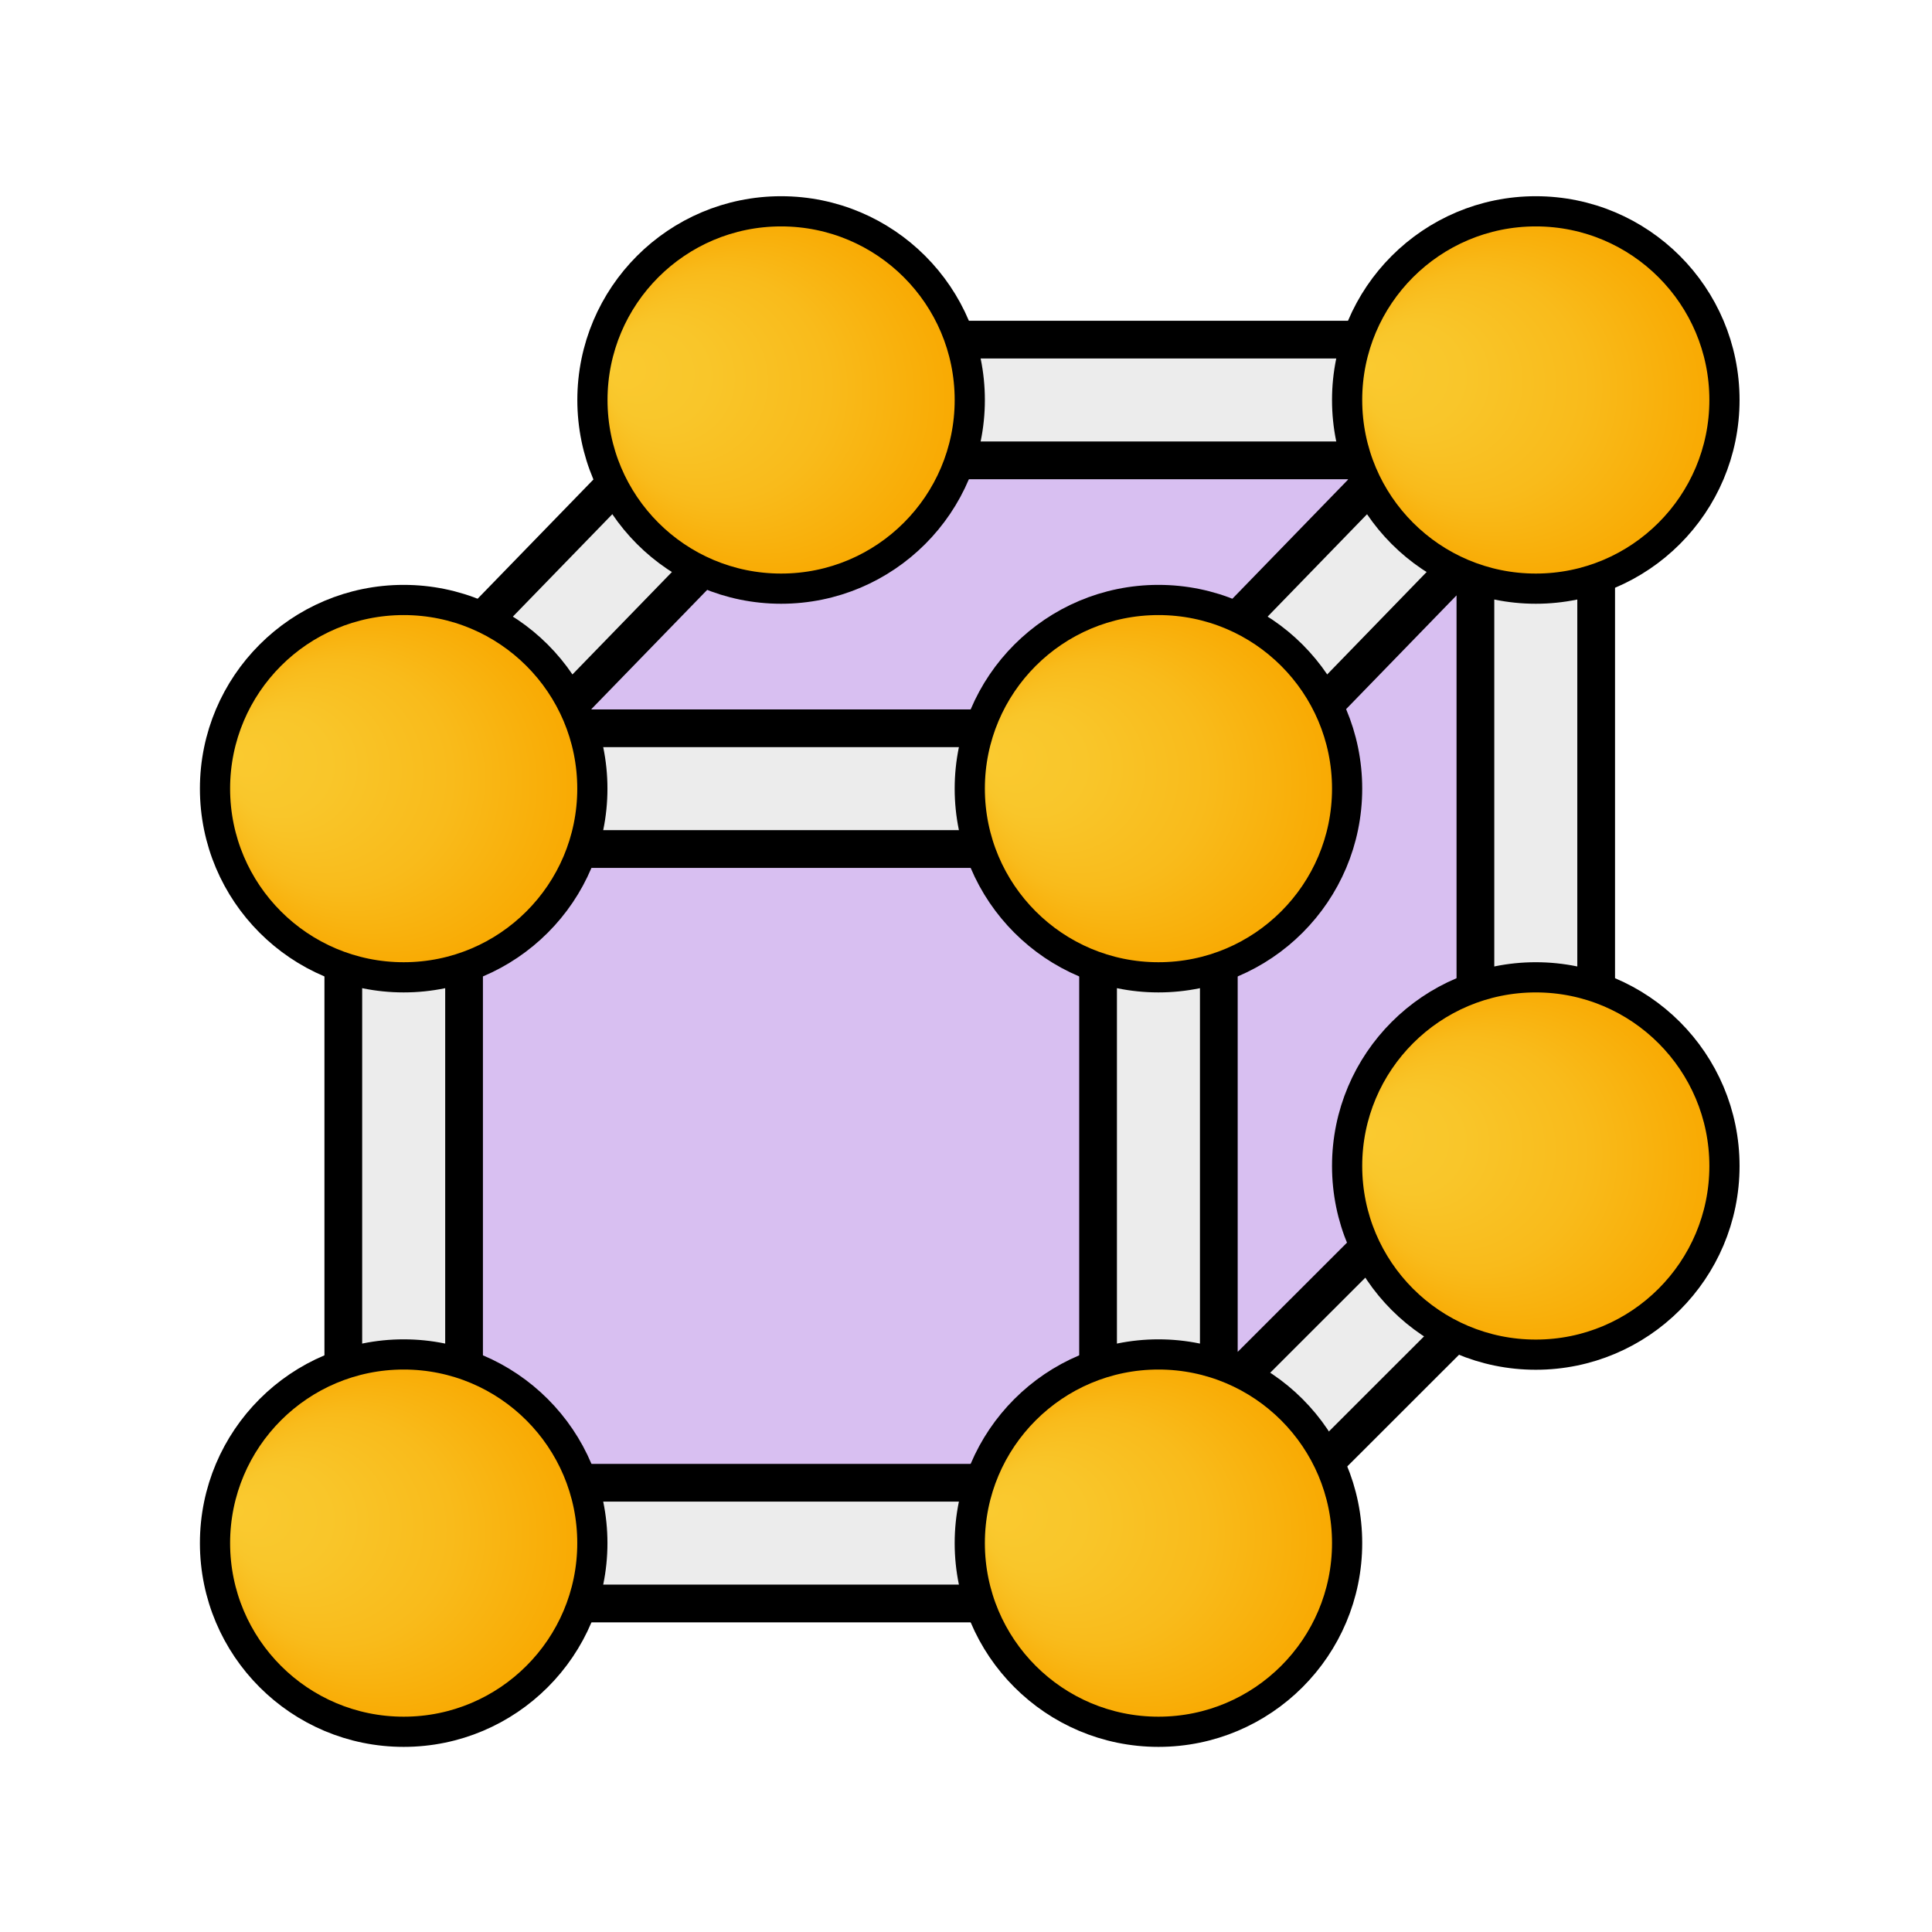
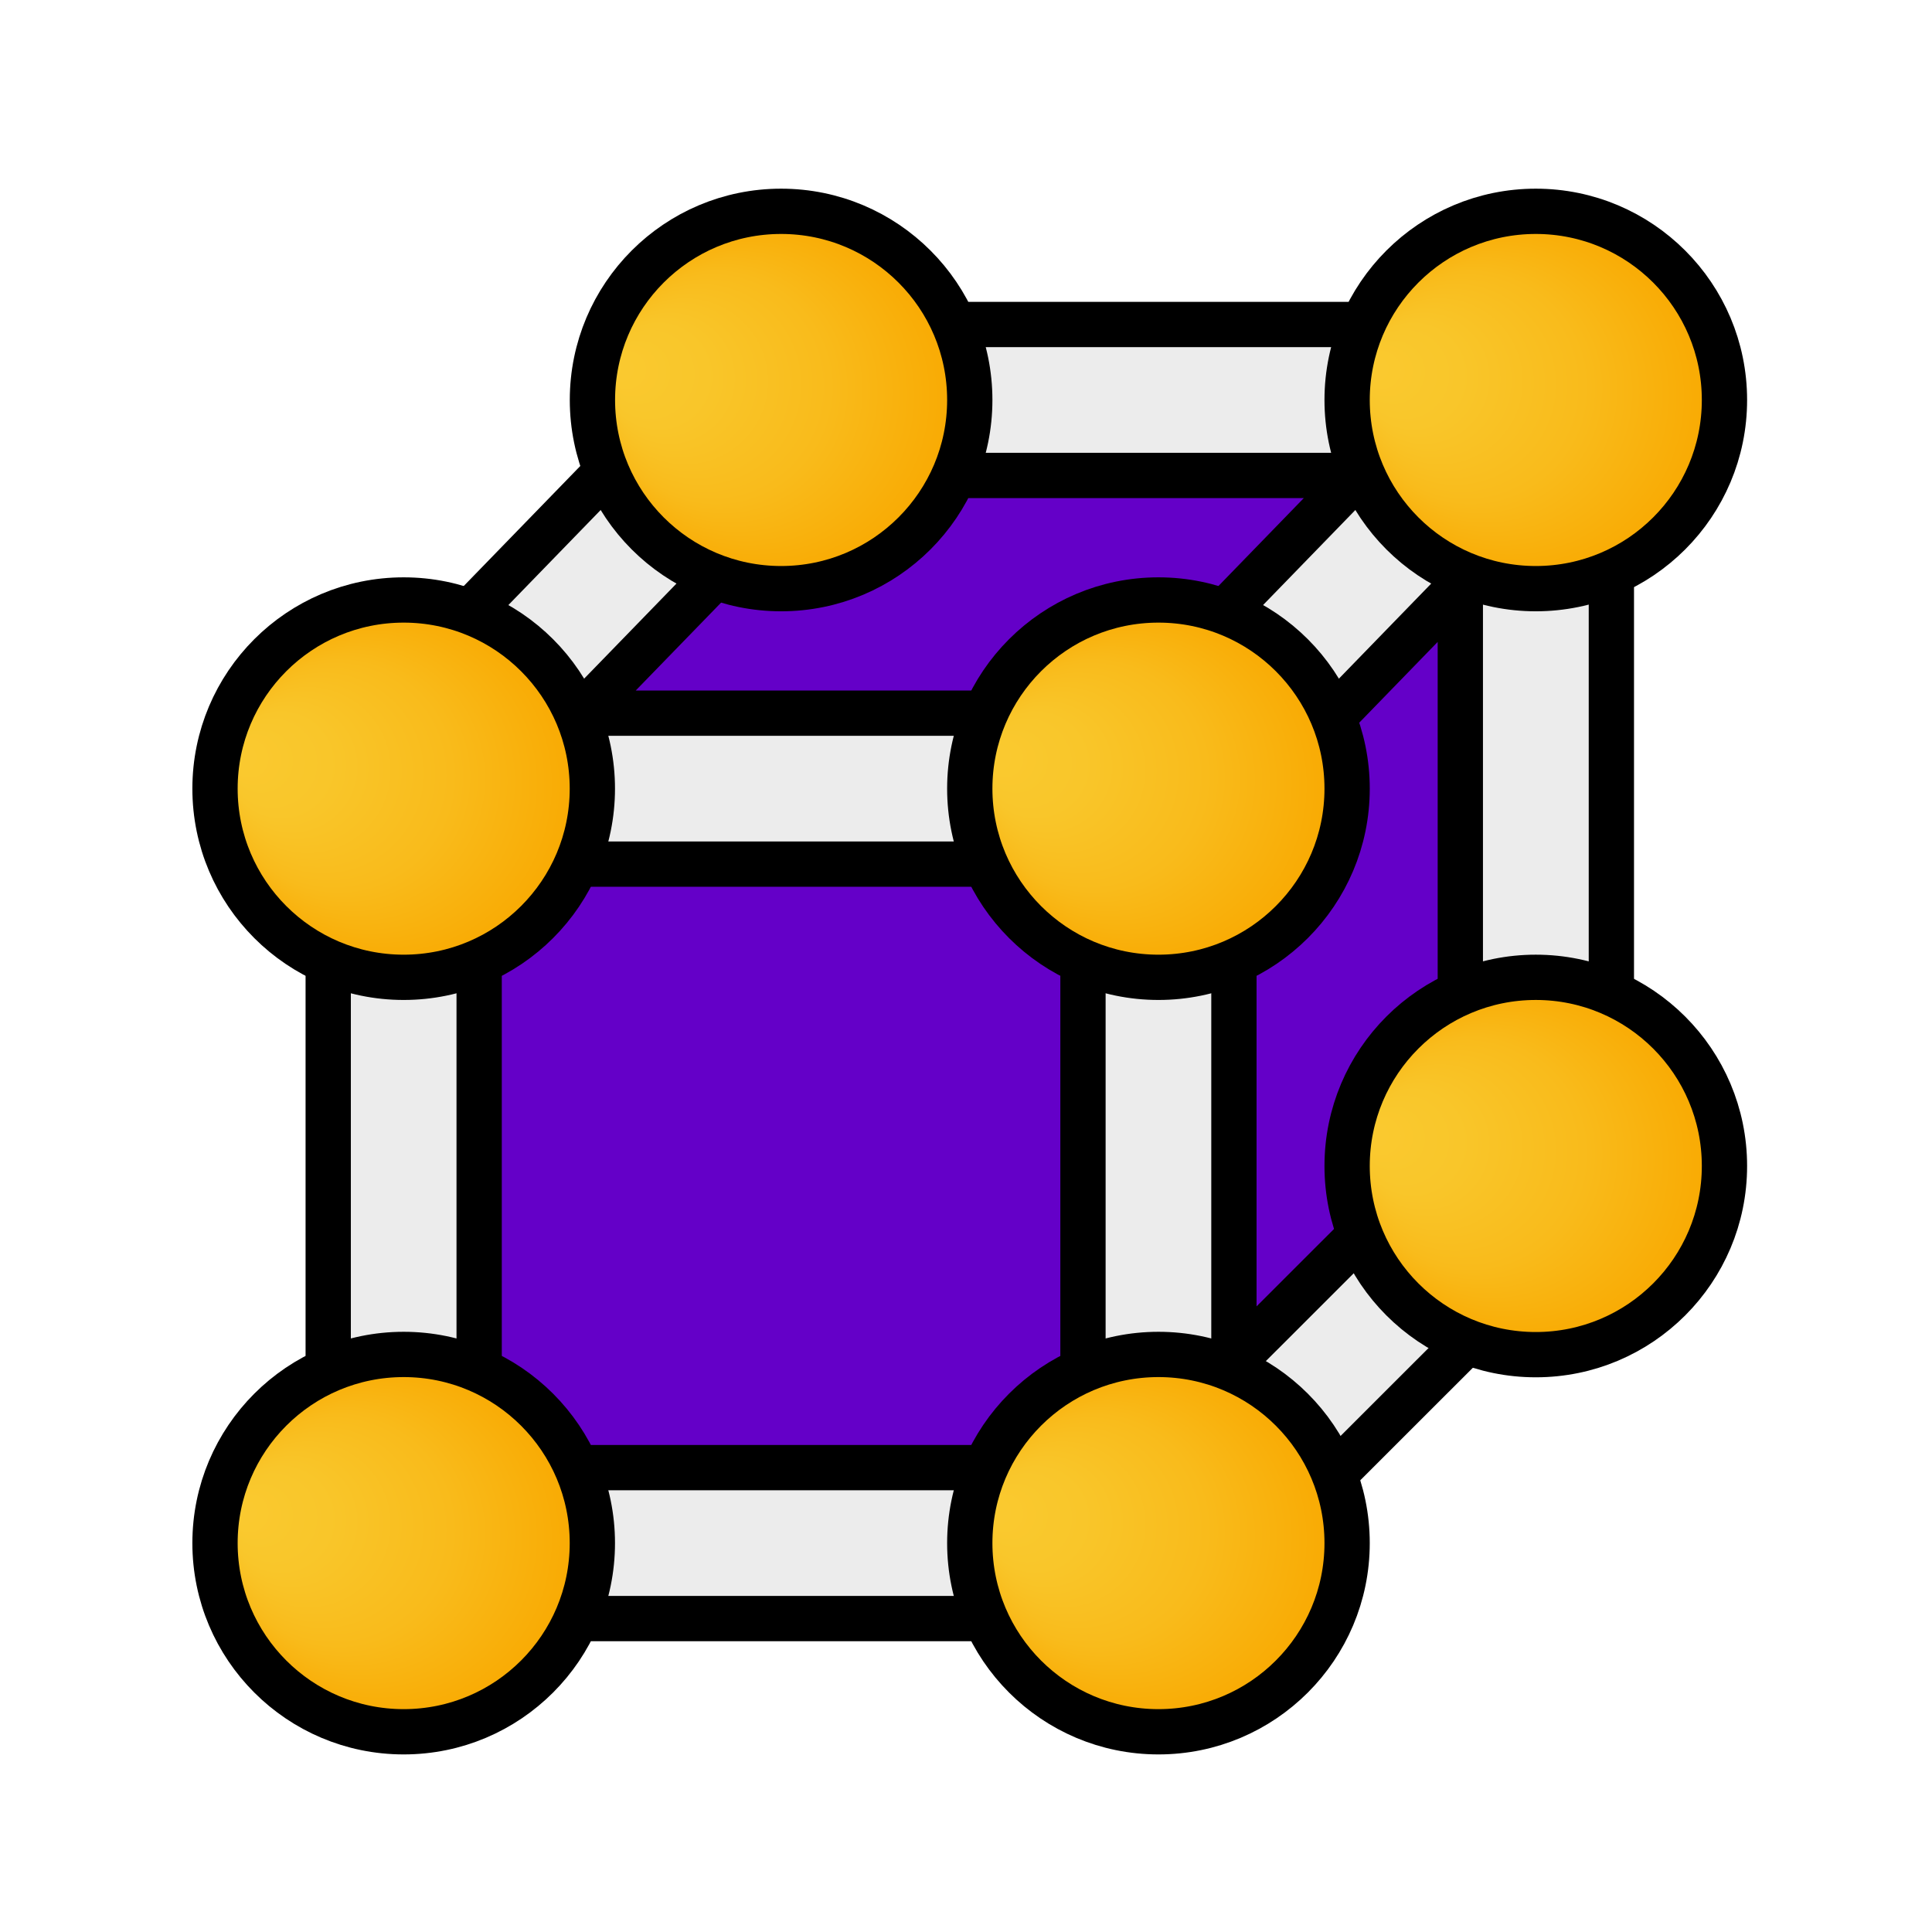
- <svg xmlns="http://www.w3.org/2000/svg" xmlns:xlink="http://www.w3.org/1999/xlink" id="Ebene_2" data-name="Ebene 2" viewBox="0 0 512 512">
+ <svg xmlns="http://www.w3.org/2000/svg" xmlns:xlink="http://www.w3.org/1999/xlink" id="uuid-c3872d23-fb1e-4dc6-ac57-f2397d268cc3" data-name="Ebene 2" width="512" height="512" viewBox="0 0 512 512">
  <defs>
-     <style>
-       .cls-1 {
-         fill: url(#Unbenannter_Verlauf_6);
-       }
- 
-       .cls-1, .cls-2, .cls-3, .cls-4, .cls-5, .cls-6, .cls-7, .cls-8 {
-         stroke: #000;
-         stroke-miterlimit: 10;
-       }
- 
-       .cls-1, .cls-2, .cls-3, .cls-4, .cls-5, .cls-6, .cls-8 {
-         stroke-width: 8px;
-       }
- 
-       .cls-9, .cls-10, .cls-11 {
-         stroke-width: 0px;
-       }
- 
-       .cls-9, .cls-7 {
-         fill: #ececec;
-       }
- 
-       .cls-10 {
-         fill: none;
-       }
- 
-       .cls-11 {
-         fill: #6400c8;
-         opacity: .25;
-       }
- 
-       .cls-2 {
-         fill: url(#Unbenannter_Verlauf_6-7);
-       }
- 
-       .cls-3 {
-         fill: url(#Unbenannter_Verlauf_6-6);
-       }
- 
-       .cls-4 {
-         fill: url(#Unbenannter_Verlauf_6-2);
-       }
- 
-       .cls-5 {
-         fill: url(#Unbenannter_Verlauf_6-5);
-       }
- 
-       .cls-6 {
-         fill: url(#Unbenannter_Verlauf_6-3);
-       }
- 
-       .cls-7 {
-         stroke-width: 10px;
-       }
- 
-       .cls-8 {
-         fill: url(#Unbenannter_Verlauf_6-4);
-       }
-     </style>
-     <radialGradient id="Unbenannter_Verlauf_6" data-name="Unbenannter Verlauf 6" cx="106.98" cy="408.94" fx="61.52" fy="400.12" r="50" gradientUnits="userSpaceOnUse">
+     <radialGradient id="uuid-c7fc0a41-14ec-4611-b736-6c94811a2c8d" data-name="MOST Gradient" cx="106.98" cy="408.94" fx="61.52" fy="400.12" r="50" gradientUnits="userSpaceOnUse">
      <stop offset="0" stop-color="#faca30" />
      <stop offset=".27" stop-color="#f9c62a" />
      <stop offset=".61" stop-color="#f9bb1b" />
      <stop offset=".98" stop-color="#f9a901" />
      <stop offset="1" stop-color="#f9a800" />
    </radialGradient>
-     <radialGradient id="Unbenannter_Verlauf_6-2" data-name="Unbenannter Verlauf 6" cy="209" fy="200.17" xlink:href="#Unbenannter_Verlauf_6" />
-     <radialGradient id="Unbenannter_Verlauf_6-3" data-name="Unbenannter Verlauf 6" cx="307" cy="209" fx="261.54" fy="200.17" xlink:href="#Unbenannter_Verlauf_6" />
-     <radialGradient id="Unbenannter_Verlauf_6-4" data-name="Unbenannter Verlauf 6" cx="407" cy="106" fx="361.54" fy="97.17" xlink:href="#Unbenannter_Verlauf_6" />
-     <radialGradient id="Unbenannter_Verlauf_6-5" data-name="Unbenannter Verlauf 6" cx="407" cy="309" fx="361.54" fy="300.17" xlink:href="#Unbenannter_Verlauf_6" />
-     <radialGradient id="Unbenannter_Verlauf_6-6" data-name="Unbenannter Verlauf 6" cx="207" cy="106" fx="161.54" fy="97.17" xlink:href="#Unbenannter_Verlauf_6" />
-     <radialGradient id="Unbenannter_Verlauf_6-7" data-name="Unbenannter Verlauf 6" cx="307" fx="261.54" xlink:href="#Unbenannter_Verlauf_6" />
+     <radialGradient id="uuid-d1251d7f-1016-4e4f-9ea7-1adc7476c736" data-name="MOST Gradient" cy="209" fy="200.17" xlink:href="#uuid-c7fc0a41-14ec-4611-b736-6c94811a2c8d" />
+     <radialGradient id="uuid-bc4b7def-deb3-4857-9ab9-2c75b7228cf6" data-name="MOST Gradient" cx="307" cy="209" fx="261.54" fy="200.17" xlink:href="#uuid-c7fc0a41-14ec-4611-b736-6c94811a2c8d" />
+     <radialGradient id="uuid-12027cab-1edb-4d4f-b2e4-ba1e13e8cd50" data-name="MOST Gradient" cx="407" cy="106" fx="361.54" fy="97.17" xlink:href="#uuid-c7fc0a41-14ec-4611-b736-6c94811a2c8d" />
+     <radialGradient id="uuid-fc2312ff-4f83-42b8-bf5b-3c0fca577473" data-name="MOST Gradient" cx="407" cy="309" fx="361.54" fy="300.17" xlink:href="#uuid-c7fc0a41-14ec-4611-b736-6c94811a2c8d" />
+     <radialGradient id="uuid-30d3d162-f777-4c3d-95a8-19037a87ee9a" data-name="MOST Gradient" cx="207" cy="106" fx="161.54" fy="97.17" xlink:href="#uuid-c7fc0a41-14ec-4611-b736-6c94811a2c8d" />
+     <radialGradient id="uuid-54235d05-1102-410d-8064-8846809aa287" data-name="MOST Gradient" cx="307" fx="261.54" xlink:href="#uuid-c7fc0a41-14ec-4611-b736-6c94811a2c8d" />
  </defs>
-   <g id="measurements">
-     <g id="volume">
-       <rect class="cls-11" x="122.98" y="225" width="168.02" height="167.94" />
+   <g id="uuid-87e234ab-1b66-42c5-b28b-b6e7b8dc4674" data-name="measurements">
+     <g id="uuid-a6b082fb-0aba-4f92-9643-932ebce8aca0" data-name="volume">
+       <rect x="122.98" y="225" width="168.02" height="167.94" fill="#6400c8" stroke-width="0" />
      <g>
-         <polygon class="cls-11" points="369.17 122 300.23 193 144.82 193 213.77 122 369.17 122" />
-         <path class="cls-9" d="M421.67,99.62c.07.15.13.31.19.46-.03-.1-.08-.21-.12-.31-.02-.05-.04-.1-.07-.15Z" />
+         <polygon points="369.17 122 300.23 193 144.82 193 213.77 122 369.17 122" fill="#6400c8" stroke-width="0" />
+         <path d="M421.67,99.62c.07.15.13.31.19.46-.03-.1-.08-.21-.12-.31-.02-.05-.04-.1-.07-.15Z" fill="#ececec" stroke-width="0" />
      </g>
      <g>
-         <polygon class="cls-11" points="391 145.45 391 302.37 323 370.33 323 215.49 391 145.45" />
-         <path class="cls-9" d="M300.23,193l68.94-71h-.01l-68.93,71Z" />
+         <polygon points="391 145.45 391 302.37 323 370.33 323 215.49 391 145.45" fill="#6400c8" stroke-width="0" />
+         <path d="M300.23,193l68.94-71h-.01l-68.93,71Z" fill="#ececec" stroke-width="0" />
      </g>
-       <path class="cls-7" d="M422.98,105.26c-.01-.29-.03-.58-.06-.87-.02-.19-.04-.37-.07-.56-.04-.34-.1-.68-.17-1.02-.04-.22-.1-.45-.15-.67-.12-.48-.26-.95-.43-1.42-.05-.16-.11-.32-.18-.48-.01-.05-.03-.11-.06-.16-.06-.15-.12-.31-.19-.46-.11-.27-.23-.52-.37-.78-.04-.09-.08-.18-.13-.27-.16-.31-.34-.62-.52-.92-.02-.03-.04-.07-.06-.1-.14-.22-.29-.44-.44-.65-.12-.2-.26-.38-.41-.57-.1-.14-.21-.28-.33-.42-.07-.1-.15-.2-.25-.29-.17-.22-.37-.43-.57-.64-.12-.14-.24-.26-.37-.37-.11-.12-.21-.22-.32-.31-.18-.18-.36-.34-.55-.49-.14-.13-.28-.24-.42-.35-.12-.1-.24-.19-.37-.28-.18-.15-.37-.28-.56-.4-.27-.19-.54-.37-.83-.53-.34-.21-.69-.4-1.05-.58-.35-.17-.71-.33-1.07-.48-.01-.01-.03-.01-.04-.02-.97-.39-1.97-.69-2.97-.88-.16-.03-.32-.06-.48-.08-.06-.02-.12-.02-.18-.03-.17-.03-.34-.05-.51-.07-.15-.02-.3-.03-.44-.05-.22-.02-.44-.03-.66-.04-.25,0-.49-.02-.74-.02h-200.03c-4.32,0-8.47,1.75-11.48,4.85l-99.8,102.77-.22.23c-.23.24-.45.48-.66.73-.14.15-.26.3-.38.46-.16.19-.31.39-.46.59-.17.24-.33.48-.49.73-.13.2-.25.4-.37.61-.12.2-.23.4-.33.6-.1.19-.19.37-.28.56-.08.16-.16.33-.22.5-.09.18-.16.35-.23.53s-.13.36-.2.54c-.02.06-.04.12-.06.18-.06.19-.13.39-.18.58-.01.02-.02.04-.02.05-.07.24-.13.47-.19.71-.06.25-.11.5-.16.75-.05.25-.09.5-.13.75-.11.76-.16,1.52-.16,2.28v199.94c0,8.84,7.16,16,16,16h200.02c.78,0,1.56-.06,2.33-.17.25-.04.51-.08.76-.13.26-.05.51-.1.76-.17.2-.05.39-.1.59-.16.61-.17,1.21-.38,1.79-.63.24-.1.48-.2.71-.32.42-.2.83-.42,1.23-.66.22-.13.45-.27.67-.42.22-.14.43-.29.65-.45.18-.14.36-.28.54-.42.44-.36.87-.74,1.28-1.15l.18-.18,99.82-99.76c3-3,4.69-7.07,4.69-11.32V106c0-.25-.01-.49-.02-.74ZM391,302.37l-68,67.96v-154.84l68-70.04v156.92ZM291,392.94H122.98v-167.94h168.02v167.94ZM369.17,122l-68.94,71h-155.41l68.95-71h155.4Z" />
-       <circle class="cls-1" cx="106.98" cy="408.94" r="50" />
-       <circle class="cls-4" cx="106.98" cy="209" r="50" />
-       <circle class="cls-6" cx="307" cy="209" r="50" />
-       <circle class="cls-8" cx="407" cy="106" r="50" />
-       <circle class="cls-5" cx="407" cy="309" r="50" />
-       <circle class="cls-3" cx="207" cy="106" r="50" />
-       <circle class="cls-2" cx="307" cy="408.94" r="50" />
+       <path d="M106.98,428.94c-11.03,0-20-8.97-20-20v-199.94c0-.97.07-1.93.2-2.85.06-.38.11-.68.17-.97.06-.29.12-.6.19-.9.03-.11.05-.21.08-.31v-.43l.29-.57c.02-.06.21-.64.21-.64,0,0,.19-.51.24-.63.09-.22.17-.44.28-.66.1-.24.21-.48.32-.7.08-.16.19-.39.32-.64.11-.22.27-.5.44-.79.11-.2.27-.46.44-.73.18-.28.37-.57.58-.86l.07-.09c.18-.23.35-.46.53-.68.16-.21.33-.42.51-.62.25-.29.51-.57.78-.85l100.04-103.02c3.74-3.85,8.97-6.06,14.35-6.06h200.03c.31,0,.6.01.9.02.3.01.58.03.86.05,0,0,.49.05.61.07.16.02.36.04.56.08.09.01.2.03.32.05.17.03.33.06.5.09,1.22.23,2.44.59,3.65,1.07l.75.25.09.09h.03s.04.06.04.06c.17.08.34.16.51.24.51.25.93.49,1.33.73.41.23.76.47,1.03.66.28.18.52.35.75.53.16.11.31.23.46.36.17.13.34.27.51.42.23.18.44.38.66.59.13.12.27.24.4.38.19.17.37.35.54.55.2.21.4.43.59.65.15.15.29.32.42.5.13.16.26.32.38.48.15.19.35.45.55.77.15.22.3.44.45.66l.06.08.1.16c.21.36.43.73.62,1.1.07.13.13.25.19.38.17.32.31.63.45.95.07.15.13.3.19.45.06.13.11.27.16.41.07.19.14.37.2.56.2.56.37,1.13.52,1.73l.06.25c.05.23.11.45.15.68.07.34.14.76.2,1.19.04.23.06.46.09.7.04.37.07.75.08,1.13.01.31.02.59.02.89v203c0,5.34-2.08,10.37-5.86,14.15l-100.01,99.95c-.46.46-.97.92-1.56,1.41l-.73.56c-.27.2-.53.38-.8.55-.28.19-.56.36-.84.52-.47.28-.98.55-1.49.8-.31.16-.62.29-.94.42-.7.3-1.48.58-2.27.8-.17.05-.4.11-.65.17-.34.09-.67.16-1.03.23-.26.05-.57.1-.87.15-1.06.15-2.03.22-2.98.22H106.98ZM287,388.94v-159.94H126.98v159.94h160.02ZM327,360.68l60-59.96v-145.4l-60,61.8v143.56ZM298.54,189l61.17-63h-144.25l-61.18,63h144.26Z" fill="#ececec" stroke="#000" stroke-miterlimit="10" stroke-width="12" />
+       <circle cx="106.98" cy="408.94" r="50" fill="url(#uuid-c7fc0a41-14ec-4611-b736-6c94811a2c8d)" stroke="#000" stroke-miterlimit="10" stroke-width="12" />
+       <circle cx="106.98" cy="209" r="50" fill="url(#uuid-d1251d7f-1016-4e4f-9ea7-1adc7476c736)" stroke="#000" stroke-miterlimit="10" stroke-width="12" />
+       <circle cx="307" cy="209" r="50" fill="url(#uuid-bc4b7def-deb3-4857-9ab9-2c75b7228cf6)" stroke="#000" stroke-miterlimit="10" stroke-width="12" />
+       <circle cx="407" cy="106" r="50" fill="url(#uuid-12027cab-1edb-4d4f-b2e4-ba1e13e8cd50)" stroke="#000" stroke-miterlimit="10" stroke-width="12" />
+       <circle cx="407" cy="309" r="50" fill="url(#uuid-fc2312ff-4f83-42b8-bf5b-3c0fca577473)" stroke="#000" stroke-miterlimit="10" stroke-width="12" />
+       <circle cx="207" cy="106" r="50" fill="url(#uuid-30d3d162-f777-4c3d-95a8-19037a87ee9a)" stroke="#000" stroke-miterlimit="10" stroke-width="12" />
+       <circle cx="307" cy="408.94" r="50" fill="url(#uuid-54235d05-1102-410d-8064-8846809aa287)" stroke="#000" stroke-miterlimit="10" stroke-width="12" />
    </g>
  </g>
-   <g id="frame">
-     <rect class="cls-10" width="512" height="512" />
+   <g id="uuid-0fdcdab7-026e-42e1-b400-0570cd7f5f99" data-name="frame">
+     <rect width="512" height="512" fill="none" stroke-width="0" />
  </g>
</svg>
